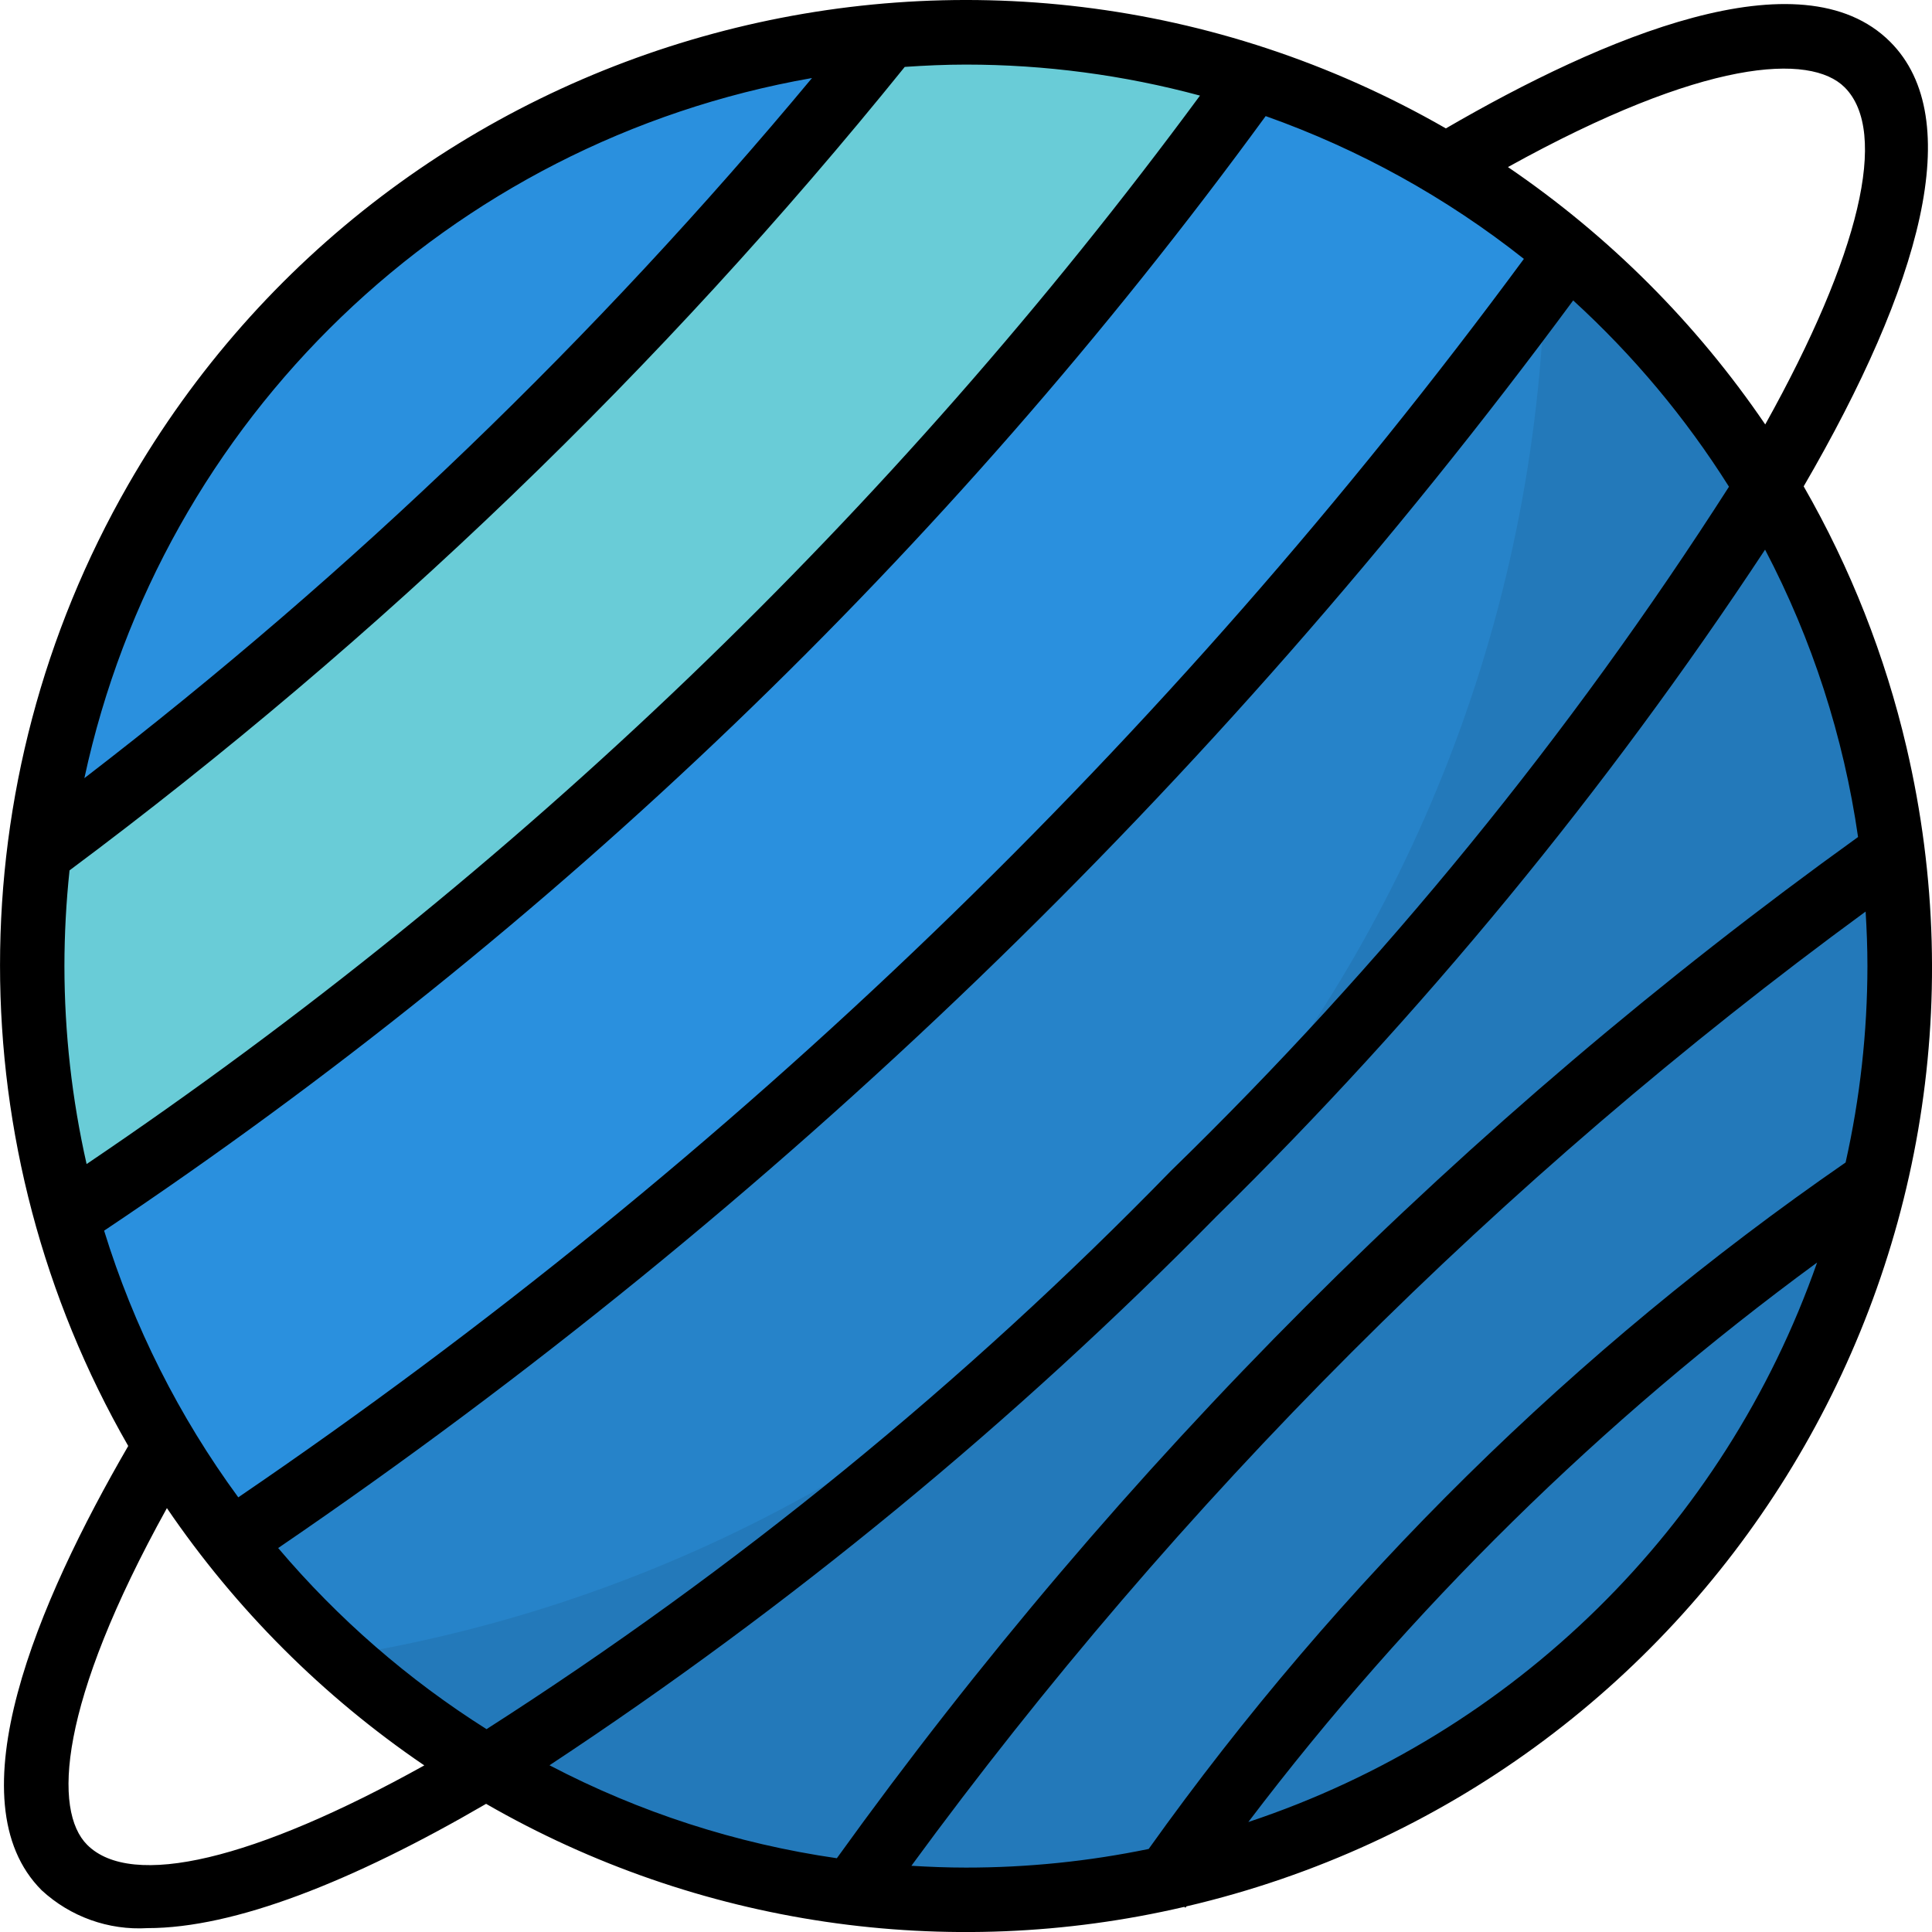
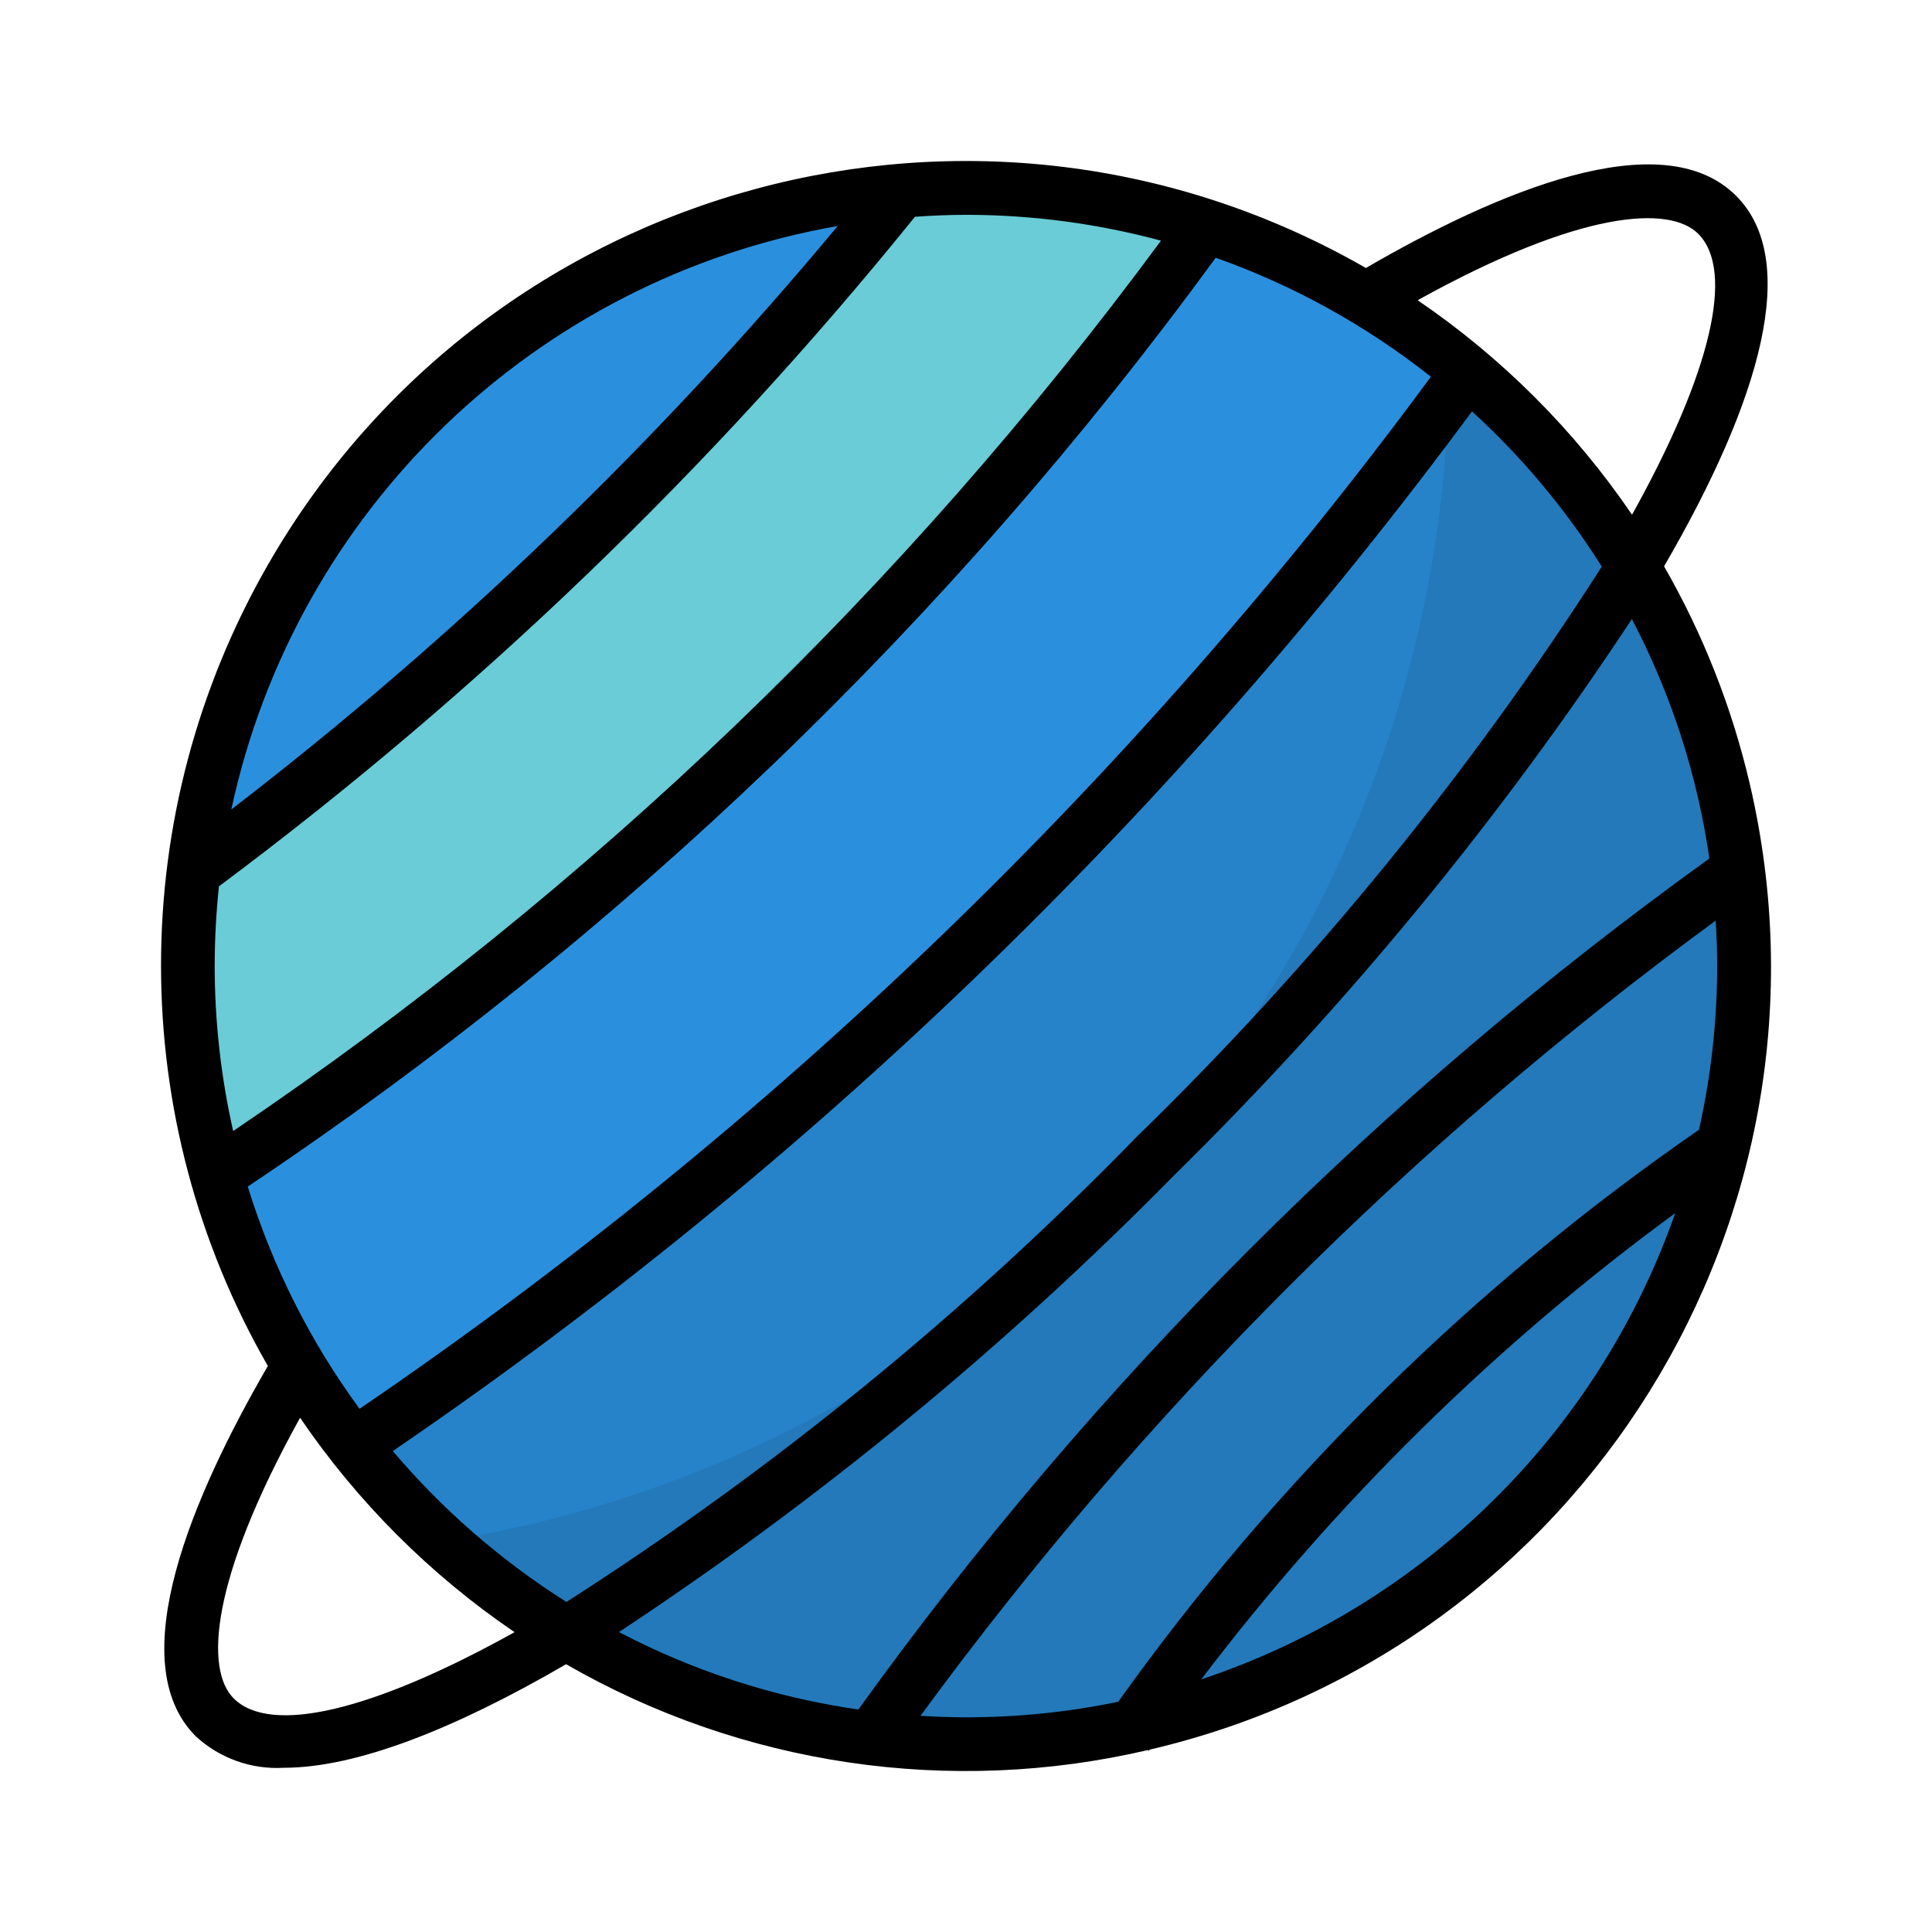
<svg xmlns="http://www.w3.org/2000/svg" height="512" width="512" xml:space="preserve" viewBox="0 0 512 512" y="0px" x="0px" id="Capa_1" version="1.1">
  <defs id="defs56" />
-   <g transform="matrix(0.8289987,0,0,0.8289987,0.0012397,-2.6133662e-5)" id="g21">
-     <g id="g19">
-       <g id="filled_outline_34_">
-         <path id="path2" d="M 604.945,272.235 C 595.764,197.625 558.722,129.252 501.249,80.806 l -1.029,1.595 c -117.272,160.48 -261.552,299.335 -426.416,410.37 48.652,62.197 120,102.554 198.377,112.188 91.746,-128.563 204.201,-240.997 332.764,-332.724 z" style="fill:#2683c9" />
-         <path id="path4" d="m 500.22,82.401 1.029,-1.595 C 471.71,55.816 437.58,36.826 400.774,24.887 296.213,167.252 167.836,290.473 21.302,389.116 31.811,426.797 49.647,462.038 73.793,492.812 238.658,381.767 382.958,242.892 500.22,82.401 Z" style="fill:#2a90de" />
-         <path id="path6" d="M 400.815,24.887 C 371.09,15.243 340.028,10.344 308.78,10.354 c -8.316,0 -16.53,0.432 -24.702,1.101 -78.922,98.365 -170.175,186.159 -271.525,261.222 -1.472,12.001 -2.223,24.074 -2.254,36.157 0,27.141 3.695,54.149 11.003,80.281 C 167.846,290.473 296.244,167.252 400.815,24.887 Z" style="fill:#69ccd7" />
-         <path id="path8" d="M 284.078,11.456 C 143.113,23.189 29.732,132.258 12.553,272.678 113.903,197.615 205.156,109.821 284.078,11.456 Z" style="fill:#2a90de" />
-         <path id="path10" d="m 599.099,378.083 -2.131,1.225 C 509.987,439.251 434.244,514.046 373.221,600.266 484.822,575.502 572.504,489.251 599.099,378.083 Z" style="fill:#2379ba" />
-         <path id="path12" d="m 596.969,379.308 2.131,-1.225 c 8.316,-34.644 10.303,-70.503 5.846,-105.848 C 476.372,363.972 363.917,476.427 272.18,605 c 33.697,4.251 67.879,2.645 101.041,-4.734 61.034,-86.22 136.777,-161.015 223.748,-220.958 z" style="fill:#2379ba" />
-         <path id="path14" d="m 493.983,74.857 c 0,0.803 0.062,1.595 0.062,2.398 C 494.024,302.454 330.313,494.233 107.914,529.608 229.436,640.993 418.24,632.78 529.625,511.267 641.01,389.754 632.807,200.929 511.284,89.544 505.706,84.429 499.942,79.53 493.983,74.857 Z" style="fill:#2379ba" />
-         <path id="path16" d="M 604.245,13.37 C 575.755,-15.119 512.179,12.011 462.209,41.046 314.451,-43.825 125.873,7.153 41.002,154.912 c -54.653,95.154 -54.663,212.179 -0.01,307.332 -28.819,49.661 -56.218,113.495 -27.667,142.036 9.16,8.46 21.367,12.835 33.821,12.094 27.79,0 65.542,-14.873 108.246,-39.729 67.529,38.875 147.305,50.649 223.192,32.936 l 0.381,0.268 0.319,-0.432 C 545.157,570.666 648.215,404.783 609.464,238.91 602.63,209.649 591.555,181.54 576.59,155.479 614.044,91.088 628.803,37.917 604.245,13.37 Z m -14.553,14.554 c 14.214,14.214 4.827,53.521 -25.391,107.762 C 542.296,103.337 514.393,75.424 482.054,53.408 544.879,18.588 578.782,17.003 589.692,27.924 Z M 259.582,24.939 C 190.561,107.917 112.544,182.99 26.973,248.758 51.716,133.75 143.72,45.235 259.582,24.939 Z M 20.592,308.835 c 0.01,-10.22 0.556,-20.43 1.636,-30.599 99.404,-74.095 189.113,-160.387 266.996,-256.848 6.484,-0.443 12.989,-0.741 19.556,-0.741 25.268,0 50.423,3.335 74.826,9.912 C 285.303,163.867 164.933,279.389 27.683,372.124 22.99,351.353 20.612,330.13 20.592,308.835 Z m 12.69,84.583 C 176.995,297.348 302.687,176.742 404.602,37.114 434.44,47.695 462.322,63.113 487.147,82.761 373.468,236.963 234.52,370.816 76.171,478.66 57.233,452.837 42.731,424.028 33.282,393.418 Z M 27.869,589.747 C 16.99,578.868 18.534,544.965 53.353,482.109 c 22.016,32.339 49.929,60.242 82.278,82.247 C 81.317,594.574 42.083,603.95 27.869,589.747 Z M 88.923,494.871 C 248.333,386.111 388.279,251.28 502.906,96.039 c 19.195,17.528 35.951,37.557 49.805,59.552 C 501.805,235.1 441.933,308.496 374.281,374.336 308.43,441.988 235.035,501.859 155.536,552.766 130.515,536.977 108.057,517.453 88.923,494.871 Z M 399.055,582.46 C 450.713,514.375 511.953,454.134 580.881,403.598 551.229,488.15 484.081,554.197 399.055,582.46 Z M 596.969,308.835 c -0.021,21.12 -2.357,42.178 -6.978,62.784 -86.405,59.696 -161.797,133.946 -222.79,219.445 -19.216,3.973 -38.792,5.97 -58.42,5.959 -5.856,0 -11.661,-0.226 -17.435,-0.576 85.467,-116.706 188.34,-219.579 305.046,-305.047 0.35,5.774 0.577,11.579 0.577,17.435 z m -2.995,-41.262 c -125.753,90.46 -235.995,200.703 -326.456,326.456 -32.082,-4.632 -63.144,-14.677 -91.86,-29.714 77.029,-50.824 148.479,-109.625 213.177,-175.424 65.8,-64.698 124.6,-136.159 175.414,-213.187 15.048,28.714 25.103,59.777 29.725,91.869 z" />
+   <g transform="translate(42.6667 42.6667) scale(0.8333333)" id="gMoonbaseInset">
+     <g transform="matrix(0.8289987,0,0,0.8289987,0.0012397,-2.6133662e-5)" id="g21">
+       <g id="g19">
+         <g id="filled_outline_34_">
+           <path id="path2" d="M 604.945,272.235 C 595.764,197.625 558.722,129.252 501.249,80.806 l -1.029,1.595 c -117.272,160.48 -261.552,299.335 -426.416,410.37 48.652,62.197 120,102.554 198.377,112.188 91.746,-128.563 204.201,-240.997 332.764,-332.724 z" style="fill:#2683c9" />
+           <path id="path4" d="m 500.22,82.401 1.029,-1.595 C 471.71,55.816 437.58,36.826 400.774,24.887 296.213,167.252 167.836,290.473 21.302,389.116 31.811,426.797 49.647,462.038 73.793,492.812 238.658,381.767 382.958,242.892 500.22,82.401 Z" style="fill:#2a90de" />
+           <path id="path6" d="M 400.815,24.887 C 371.09,15.243 340.028,10.344 308.78,10.354 c -8.316,0 -16.53,0.432 -24.702,1.101 -78.922,98.365 -170.175,186.159 -271.525,261.222 -1.472,12.001 -2.223,24.074 -2.254,36.157 0,27.141 3.695,54.149 11.003,80.281 C 167.846,290.473 296.244,167.252 400.815,24.887 Z" style="fill:#69ccd7" />
+           <path id="path8" d="M 284.078,11.456 C 143.113,23.189 29.732,132.258 12.553,272.678 113.903,197.615 205.156,109.821 284.078,11.456 Z" style="fill:#2a90de" />
+           <path id="path10" d="m 599.099,378.083 -2.131,1.225 C 509.987,439.251 434.244,514.046 373.221,600.266 484.822,575.502 572.504,489.251 599.099,378.083 Z" style="fill:#2379ba" />
+           <path id="path12" d="m 596.969,379.308 2.131,-1.225 c 8.316,-34.644 10.303,-70.503 5.846,-105.848 C 476.372,363.972 363.917,476.427 272.18,605 c 33.697,4.251 67.879,2.645 101.041,-4.734 61.034,-86.22 136.777,-161.015 223.748,-220.958 z" style="fill:#2379ba" />
+           <path id="path14" d="m 493.983,74.857 c 0,0.803 0.062,1.595 0.062,2.398 C 494.024,302.454 330.313,494.233 107.914,529.608 229.436,640.993 418.24,632.78 529.625,511.267 641.01,389.754 632.807,200.929 511.284,89.544 505.706,84.429 499.942,79.53 493.983,74.857 Z" style="fill:#2379ba" />
+           <path id="path16" d="M 604.245,13.37 C 575.755,-15.119 512.179,12.011 462.209,41.046 314.451,-43.825 125.873,7.153 41.002,154.912 c -54.653,95.154 -54.663,212.179 -0.01,307.332 -28.819,49.661 -56.218,113.495 -27.667,142.036 9.16,8.46 21.367,12.835 33.821,12.094 27.79,0 65.542,-14.873 108.246,-39.729 67.529,38.875 147.305,50.649 223.192,32.936 l 0.381,0.268 0.319,-0.432 C 545.157,570.666 648.215,404.783 609.464,238.91 602.63,209.649 591.555,181.54 576.59,155.479 614.044,91.088 628.803,37.917 604.245,13.37 Z m -14.553,14.554 c 14.214,14.214 4.827,53.521 -25.391,107.762 C 542.296,103.337 514.393,75.424 482.054,53.408 544.879,18.588 578.782,17.003 589.692,27.924 Z M 259.582,24.939 C 190.561,107.917 112.544,182.99 26.973,248.758 51.716,133.75 143.72,45.235 259.582,24.939 Z M 20.592,308.835 c 0.01,-10.22 0.556,-20.43 1.636,-30.599 99.404,-74.095 189.113,-160.387 266.996,-256.848 6.484,-0.443 12.989,-0.741 19.556,-0.741 25.268,0 50.423,3.335 74.826,9.912 C 285.303,163.867 164.933,279.389 27.683,372.124 22.99,351.353 20.612,330.13 20.592,308.835 Z m 12.69,84.583 C 176.995,297.348 302.687,176.742 404.602,37.114 434.44,47.695 462.322,63.113 487.147,82.761 373.468,236.963 234.52,370.816 76.171,478.66 57.233,452.837 42.731,424.028 33.282,393.418 Z M 27.869,589.747 C 16.99,578.868 18.534,544.965 53.353,482.109 c 22.016,32.339 49.929,60.242 82.278,82.247 C 81.317,594.574 42.083,603.95 27.869,589.747 Z M 88.923,494.871 C 248.333,386.111 388.279,251.28 502.906,96.039 c 19.195,17.528 35.951,37.557 49.805,59.552 C 501.805,235.1 441.933,308.496 374.281,374.336 308.43,441.988 235.035,501.859 155.536,552.766 130.515,536.977 108.057,517.453 88.923,494.871 Z M 399.055,582.46 C 450.713,514.375 511.953,454.134 580.881,403.598 551.229,488.15 484.081,554.197 399.055,582.46 Z M 596.969,308.835 c -0.021,21.12 -2.357,42.178 -6.978,62.784 -86.405,59.696 -161.797,133.946 -222.79,219.445 -19.216,3.973 -38.792,5.97 -58.42,5.959 -5.856,0 -11.661,-0.226 -17.435,-0.576 85.467,-116.706 188.34,-219.579 305.046,-305.047 0.35,5.774 0.577,11.579 0.577,17.435 z m -2.995,-41.262 c -125.753,90.46 -235.995,200.703 -326.456,326.456 -32.082,-4.632 -63.144,-14.677 -91.86,-29.714 77.029,-50.824 148.479,-109.625 213.177,-175.424 65.8,-64.698 124.6,-136.159 175.414,-213.187 15.048,28.714 25.103,59.777 29.725,91.869 z" />
+         </g>
      </g>
    </g>
+     <g id="g23">
+ </g>
+     <g id="g25">
+ </g>
+     <g id="g27">
+ </g>
+     <g id="g29">
+ </g>
+     <g id="g31">
+ </g>
+     <g id="g33">
+ </g>
+     <g id="g35">
+ </g>
+     <g id="g37">
+ </g>
+     <g id="g39">
+ </g>
+     <g id="g41">
+ </g>
+     <g id="g43">
+ </g>
+     <g id="g45">
+ </g>
+     <g id="g47">
+ </g>
+     <g id="g49">
+ </g>
+     <g id="g51">
+ </g>
  </g>
-   <g id="g23">
- </g>
-   <g id="g25">
- </g>
-   <g id="g27">
- </g>
-   <g id="g29">
- </g>
-   <g id="g31">
- </g>
-   <g id="g33">
- </g>
-   <g id="g35">
- </g>
-   <g id="g37">
- </g>
-   <g id="g39">
- </g>
-   <g id="g41">
- </g>
-   <g id="g43">
- </g>
-   <g id="g45">
- </g>
-   <g id="g47">
- </g>
-   <g id="g49">
- </g>
-   <g id="g51">
- </g>
</svg>
